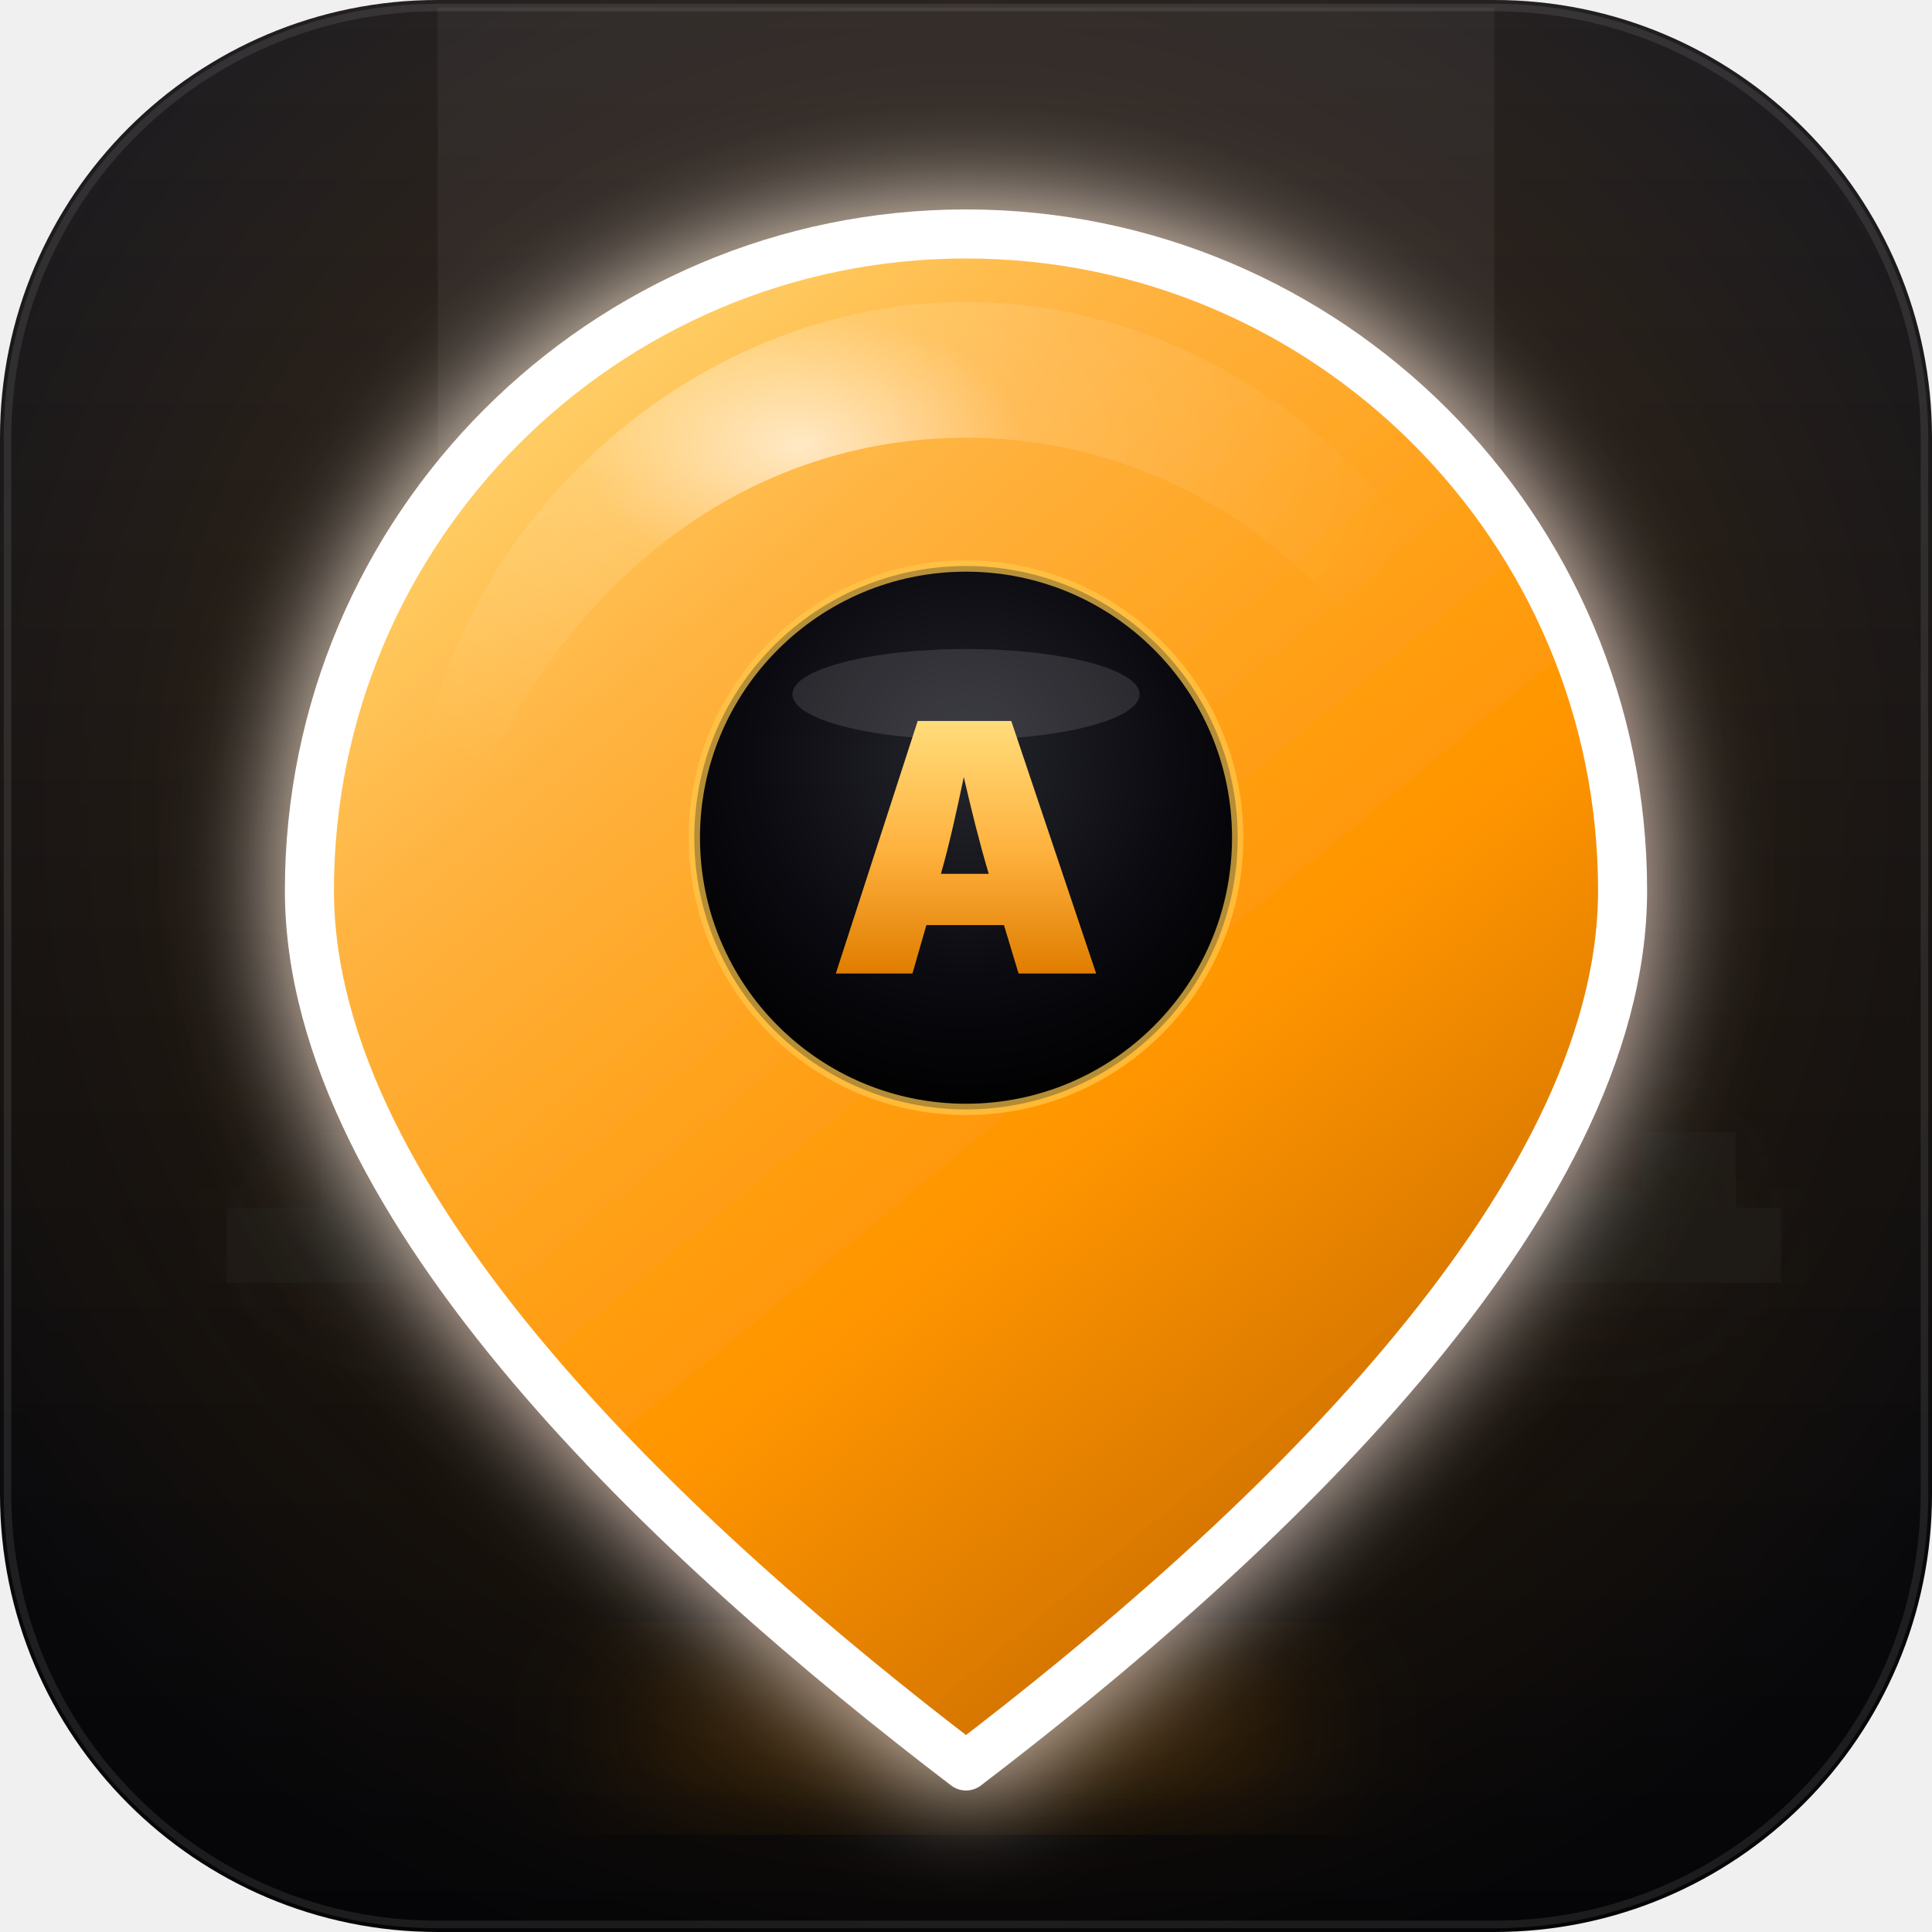
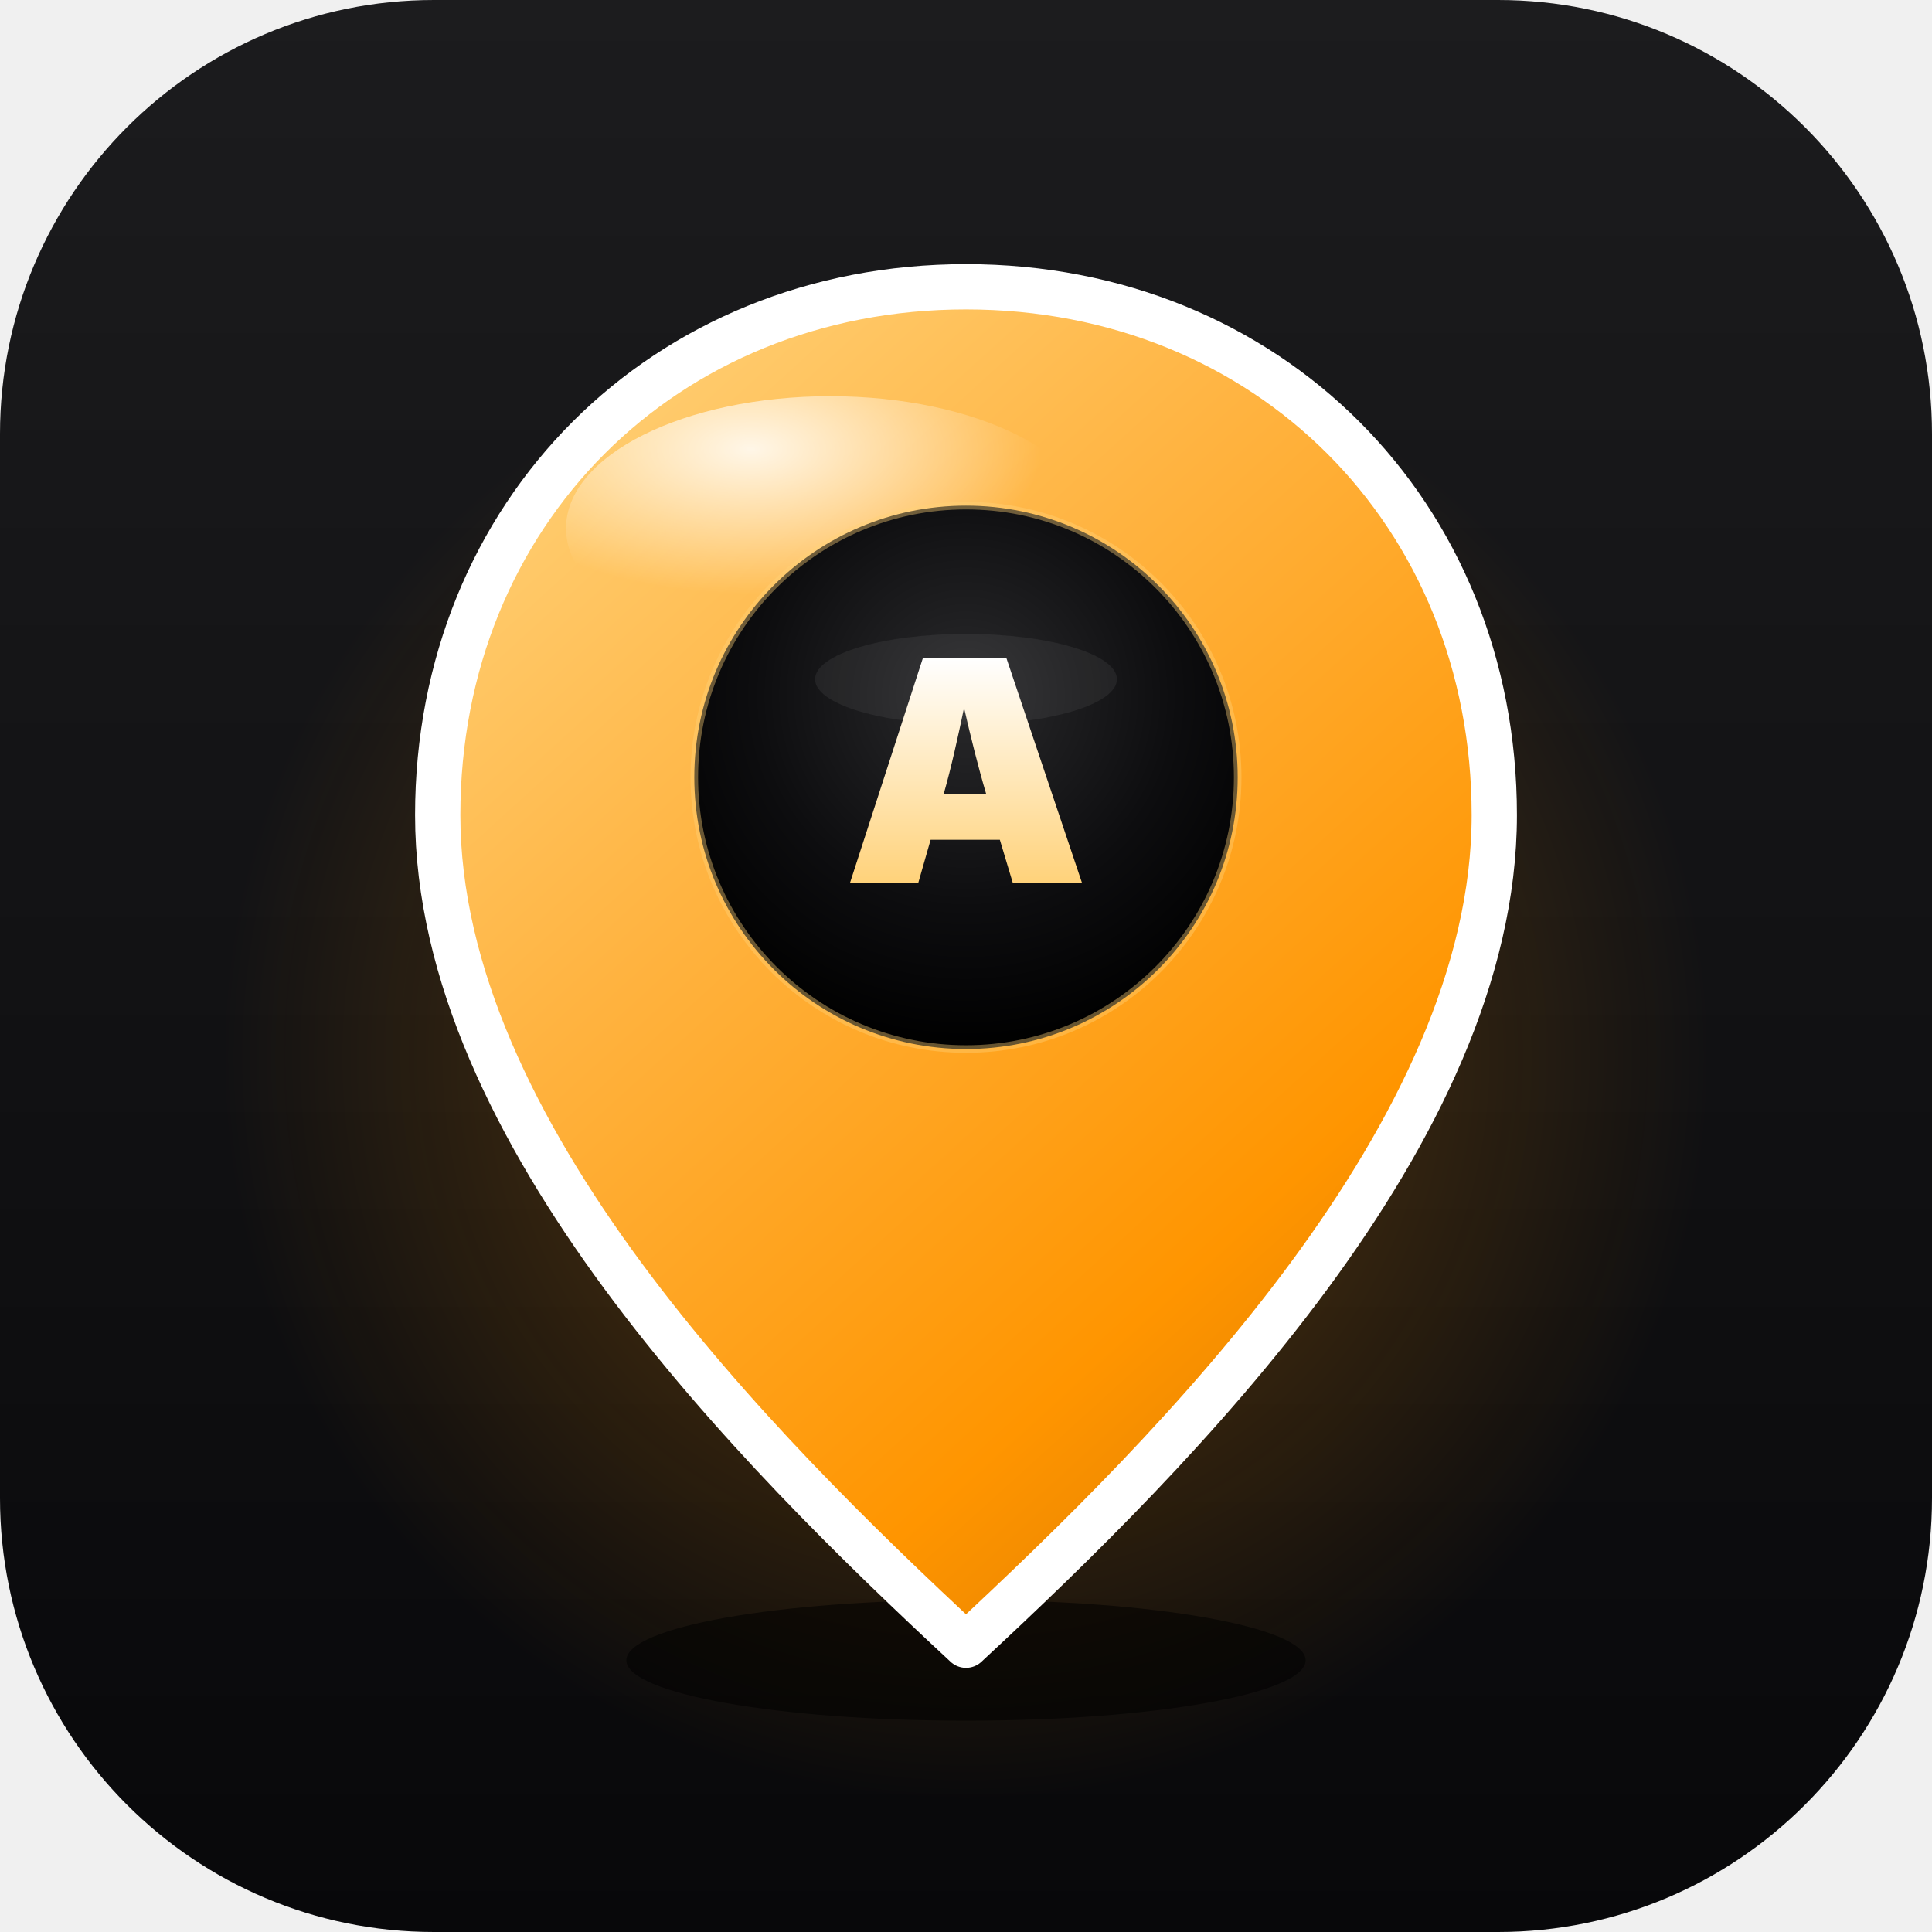
- <svg xmlns="http://www.w3.org/2000/svg" viewBox="0 0 512 512" shape-rendering="geometricPrecision">
+ <svg xmlns="http://www.w3.org/2000/svg" viewBox="0 0 512 512">
  <defs>
-     <linearGradient id="bgGrad" x1="0" y1="0" x2="0" y2="1">
-       <stop offset="0" stop-color="#1c1c22" />
-       <stop offset="0.5" stop-color="#0f0f13" />
-       <stop offset="1" stop-color="#050507" />
+     <linearGradient id="bg" x1="0" y1="0" x2="0" y2="1">
+       <stop offset="0" stop-color="#1c1c1e" />
+       <stop offset="1" stop-color="#08080a" />
    </linearGradient>
-     <radialGradient id="bgGlow" cx="50%" cy="42%" r="62%">
-       <stop offset="0" stop-color="#ff9500" stop-opacity="0.4" />
-       <stop offset="0.35" stop-color="#ff9500" stop-opacity="0.12" />
+     <linearGradient id="pinGrad" x1="0.15" y1="0" x2="0.85" y2="1">
+       <stop offset="0" stop-color="#ffd27a" />
+       <stop offset="0.35" stop-color="#ffb340" />
+       <stop offset="0.75" stop-color="#ff9500" />
+       <stop offset="1" stop-color="#d97a00" />
+     </linearGradient>
+     <radialGradient id="pinHighlight" cx="0.35" cy="0.2" r="0.55">
+       <stop offset="0" stop-color="#ffffff" stop-opacity="0.85" />
+       <stop offset="1" stop-color="#ffffff" stop-opacity="0" />
+     </radialGradient>
+     <radialGradient id="innerCircle" cx="0.5" cy="0.35" r="0.65">
+       <stop offset="0" stop-color="#2a2a2c" />
+       <stop offset="0.6" stop-color="#0d0d0f" />
+       <stop offset="1" stop-color="#000000" />
+     </radialGradient>
+     <linearGradient id="letterGrad" x1="0" y1="0" x2="0" y2="1">
+       <stop offset="0" stop-color="#ffffff" />
+       <stop offset="1" stop-color="#ffd27a" />
+     </linearGradient>
+     <radialGradient id="glow" cx="0.5" cy="0.5" r="0.5">
+       <stop offset="0" stop-color="#ff9500" stop-opacity="0.35" />
      <stop offset="1" stop-color="#ff9500" stop-opacity="0" />
    </radialGradient>
-     <linearGradient id="pinGrad" x1="0.15" y1="0" x2="0.85" y2="1">
-       <stop offset="0" stop-color="#ffdc7a" />
-       <stop offset="0.25" stop-color="#ffb340" />
-       <stop offset="0.6" stop-color="#ff9500" />
-       <stop offset="1" stop-color="#b85f00" />
-     </linearGradient>
-     <radialGradient id="pinSpec" cx="35%" cy="22%" r="58%">
-       <stop offset="0" stop-color="#ffffff" stop-opacity="0.9" />
-       <stop offset="0.35" stop-color="#ffffff" stop-opacity="0.18" />
-       <stop offset="1" stop-color="#ffffff" stop-opacity="0" />
-     </radialGradient>
-     <radialGradient id="innerCircle" cx="50%" cy="36%" r="66%">
-       <stop offset="0" stop-color="#25252c" />
-       <stop offset="0.6" stop-color="#0a0a10" />
-       <stop offset="1" stop-color="#000" />
-     </radialGradient>
-     <linearGradient id="letterGrad" x1="0" y1="0" x2="0" y2="1">
-       <stop offset="0" stop-color="#ffdc7a" />
-       <stop offset="0.5" stop-color="#ffb340" />
-       <stop offset="1" stop-color="#e07d00" />
-     </linearGradient>
-     <filter id="pinGlow" x="-30%" y="-30%" width="160%" height="160%">
-       <feGaussianBlur stdDeviation="14" result="blur" />
-       <feMerge>
-         <feMergeNode in="blur" />
-         <feMergeNode in="SourceGraphic" />
-       </feMerge>
-     </filter>
-     <filter id="softGlow" x="-50%" y="-50%" width="200%" height="200%">
-       <feGaussianBlur stdDeviation="18" />
-     </filter>
  </defs>
-   <rect width="512" height="512" rx="116" ry="116" fill="url(#bgGrad)" />
-   <rect width="512" height="512" rx="116" ry="116" fill="url(#bgGlow)" />
-   <rect x="2" y="2" width="508" height="508" rx="114" ry="114" fill="none" stroke="rgba(255,255,255,0.09)" stroke-width="2" />
-   <g opacity="0.85">
-     <g opacity="0.35" filter="url(#softGlow)">
-       <path d="M60 340 L80 340 L80 315 L100 315 L100 330 L120 330 L120 300                L140 300 L140 325 L160 325 L160 310 L180 310 L180 335 L200 335                L200 295 L220 295 L220 320 L240 320 L240 305 L260 305 L260 330                L280 330 L280 290 L300 290 L300 315 L320 315 L320 300 L340 300                L340 325 L360 325 L360 310 L380 325 L380 305 L400 305 L400 330                L420 330 L420 300 L440 300 L440 315 L452 315 L452 340 Z" fill="#3a3630" />
-     </g>
-     <g opacity="0.65">
-       <path d="M40 340 L60 340 L60 320 L85 320 L85 300 L110 300 L110 325                L135 325 L135 305 L160 305 L160 315 L185 315 L185 290 L210 290                L210 310 L235 310 L235 295 L260 295 L260 315 L285 315 L285 300                L310 300 L310 320 L335 320 L335 305 L360 305 L360 315 L385 315                L385 295 L410 295 L410 315 L435 315 L435 300 L460 300 L460 320                L472 320 L472 340 Z" fill="#221f1a" />
-     </g>
-   </g>
-   <path d="M 116 2 Q 256 2 396 2 L 396 130 Q 256 162 116 130 Z" fill="rgba(255,255,255,0.05)" />
-   <ellipse cx="256" cy="458" rx="92" ry="14" fill="#ff9500" opacity="0.3" filter="url(#softGlow)" />
-   <g filter="url(#pinGlow)">
-     <path d="M256 62              C160 62 82 140 82 236              C82 320 180 410 256 468              C332 410 430 320 430 236              C430 140 352 62 256 62 Z" fill="url(#pinGrad)" stroke="#ffffff" stroke-width="13" stroke-linejoin="round" />
-   </g>
-   <path d="M256 80            C178 80 110 148 110 224            C110 234 111 244 113 254            C130 168 188 116 256 116            C324 116 382 168 399 254            C401 244 402 234 402 224            C402 148 334 80 256 80 Z" fill="url(#pinSpec)" opacity="0.75" />
-   <circle cx="256" cy="222" r="72" fill="url(#innerCircle)" />
-   <circle cx="256" cy="222" r="72" fill="none" stroke="#ffc84a" stroke-opacity="0.7" stroke-width="3" />
-   <ellipse cx="256" cy="184" rx="46" ry="12" fill="#ffffff" opacity="0.12" />
-   <text x="256" y="258" text-anchor="middle" font-family="Inter, -apple-system, BlinkMacSystemFont, 'Segoe UI', system-ui, sans-serif" font-size="92" font-weight="900" fill="url(#letterGrad)" letter-spacing="-4">A</text>
+   <rect width="512" height="512" rx="115" fill="url(#bg)" />
+   <ellipse cx="256" cy="280" rx="200" ry="200" fill="url(#glow)" />
+   <ellipse cx="256" cy="440" rx="90" ry="16" fill="#000" opacity="0.55" />
+   <path d="M256 82 C176 82 116 142 116 222 C116 306 200 390 256 442 C312 390 396 306 396 222 C396 142 336 82 256 82 Z" fill="#000" opacity="0.4" />
+   <path d="M256 76 C176 76 116 136 116 216 C116 300 200 384 256 436 C312 384 396 300 396 216 C396 136 336 76 256 76 Z" fill="url(#pinGrad)" stroke="#ffffff" stroke-width="12" stroke-linejoin="round" />
+   <ellipse cx="220" cy="140" rx="70" ry="35" fill="url(#pinHighlight)" />
+   <circle cx="256" cy="206" r="72" fill="url(#innerCircle)" />
+   <circle cx="256" cy="206" r="72" fill="none" stroke="#ffd27a" stroke-opacity="0.4" stroke-width="2" />
+   <ellipse cx="256" cy="180" rx="40" ry="12" fill="#ffffff" opacity="0.06" />
+   <text x="256" y="234" text-anchor="middle" font-family="Inter, SF Pro Display, -apple-system, Arial, sans-serif" font-size="82" font-weight="900" fill="url(#letterGrad)" letter-spacing="-3">A</text>
</svg>
